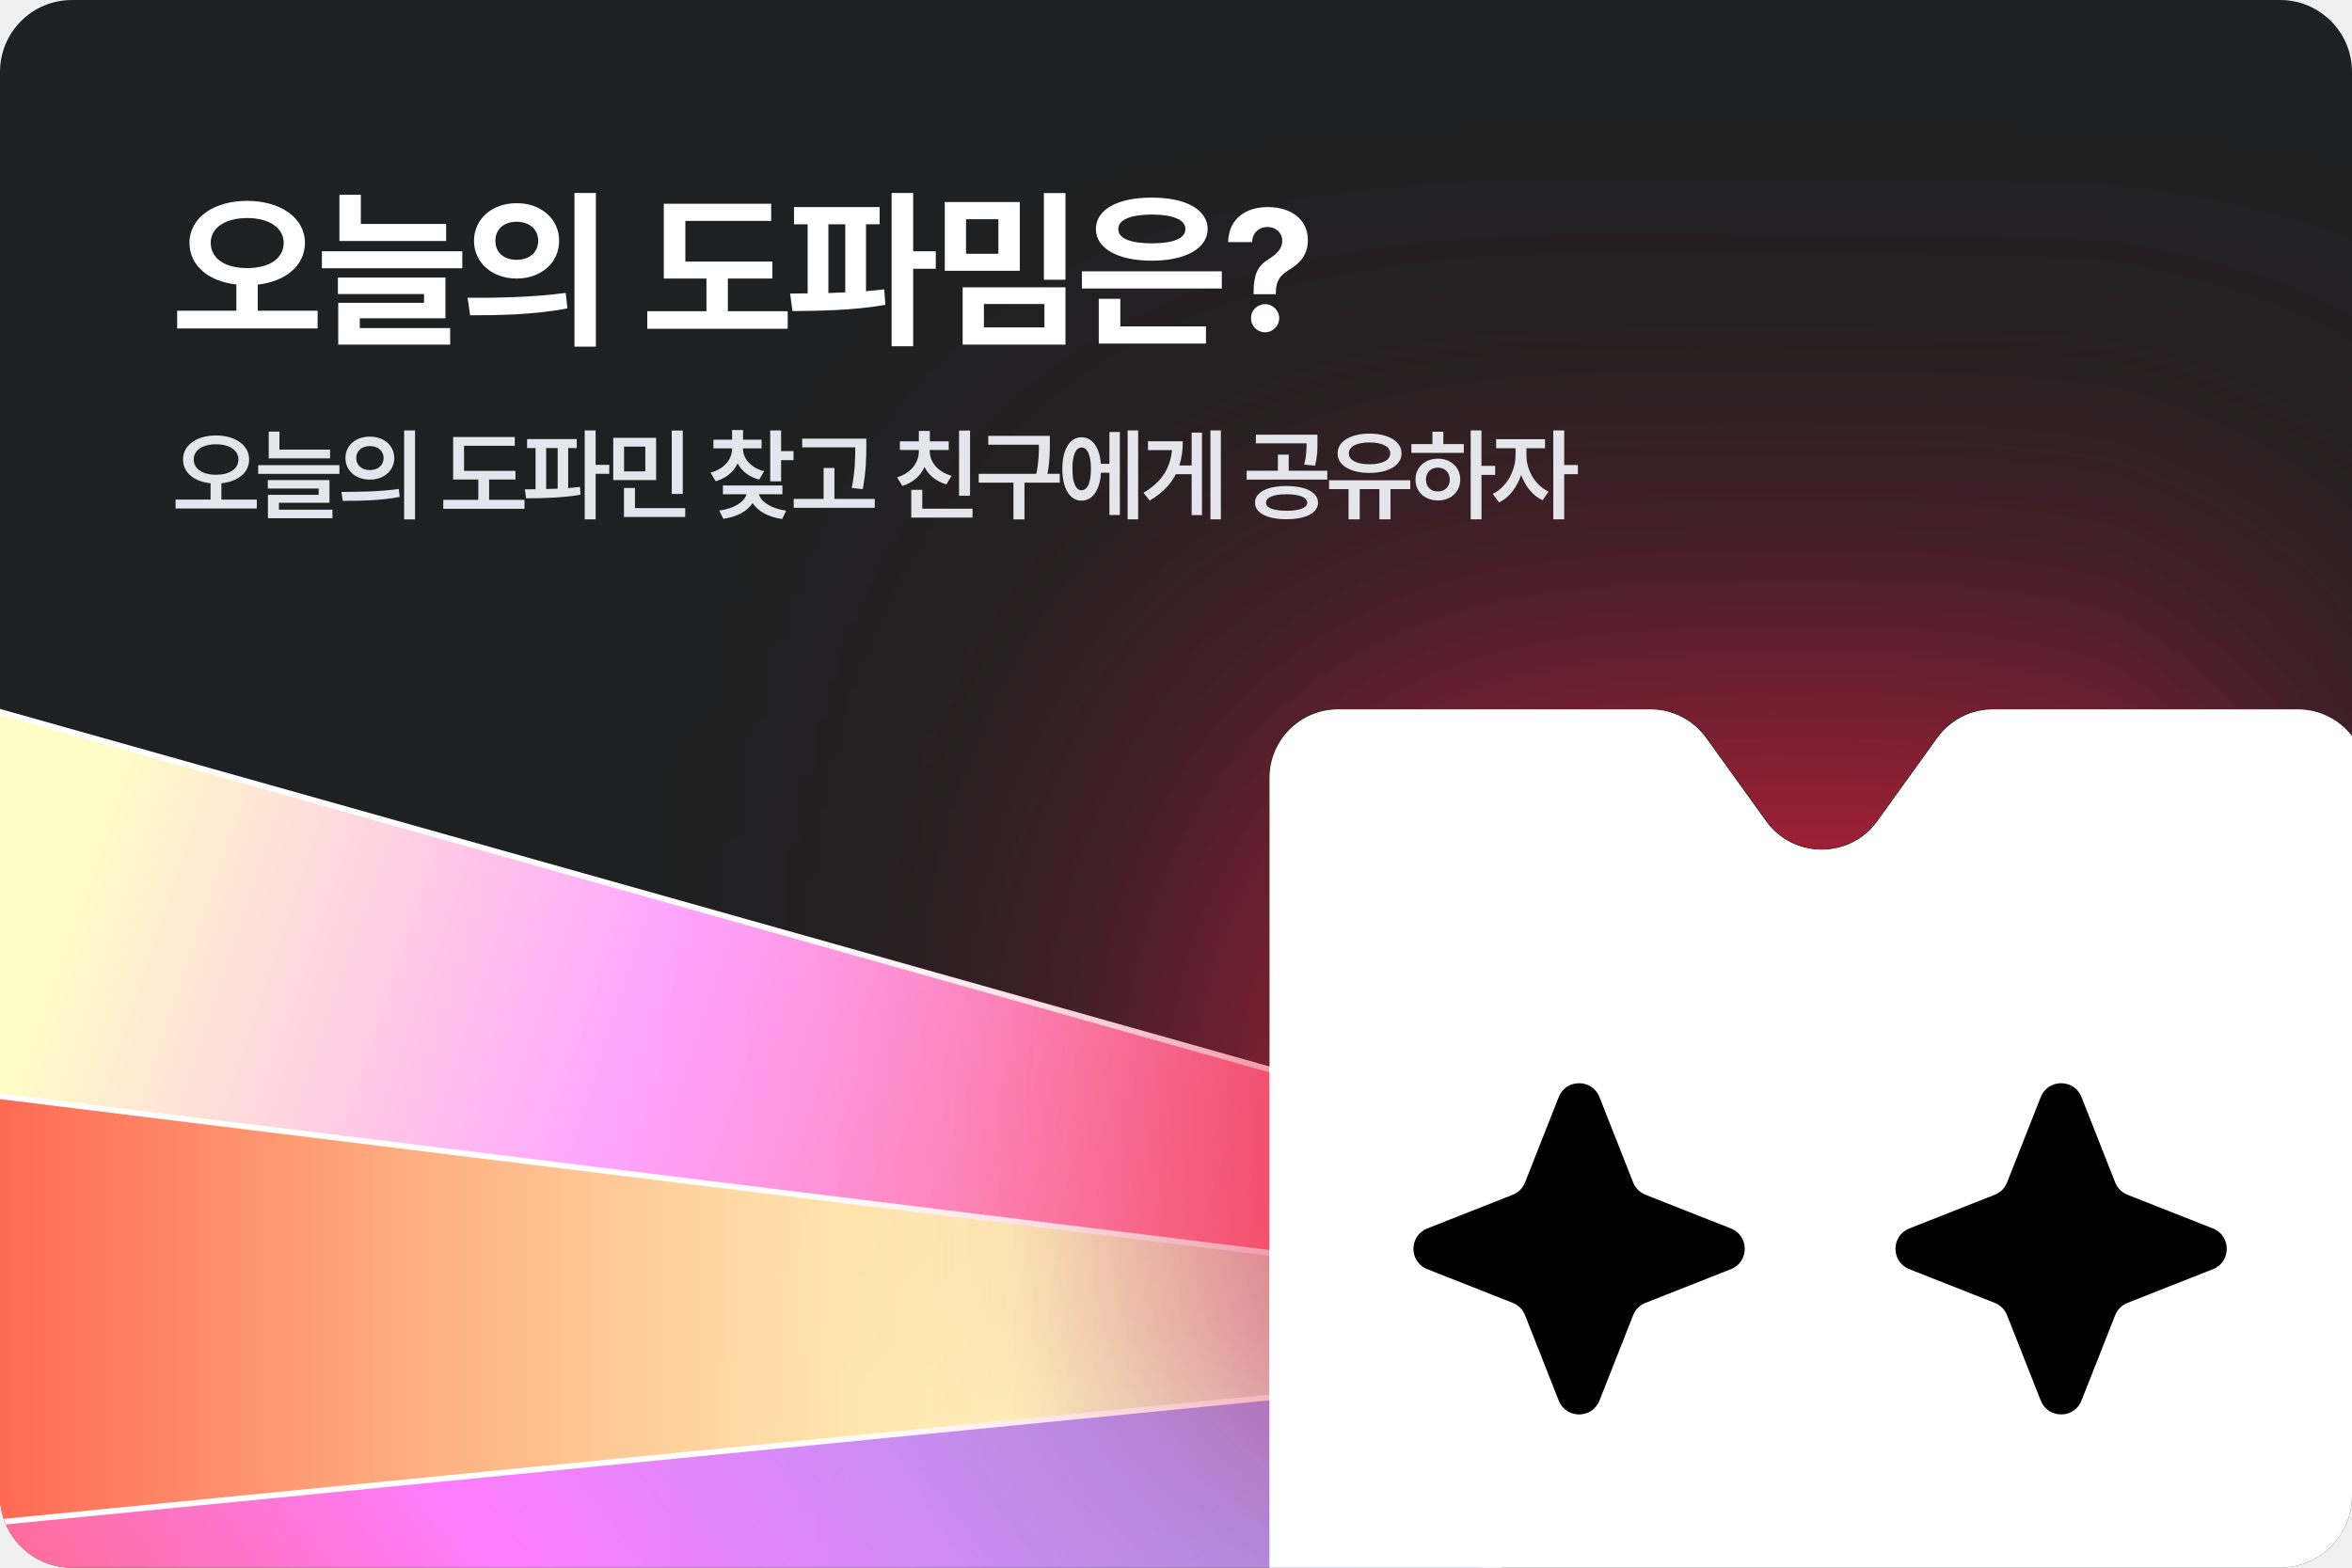
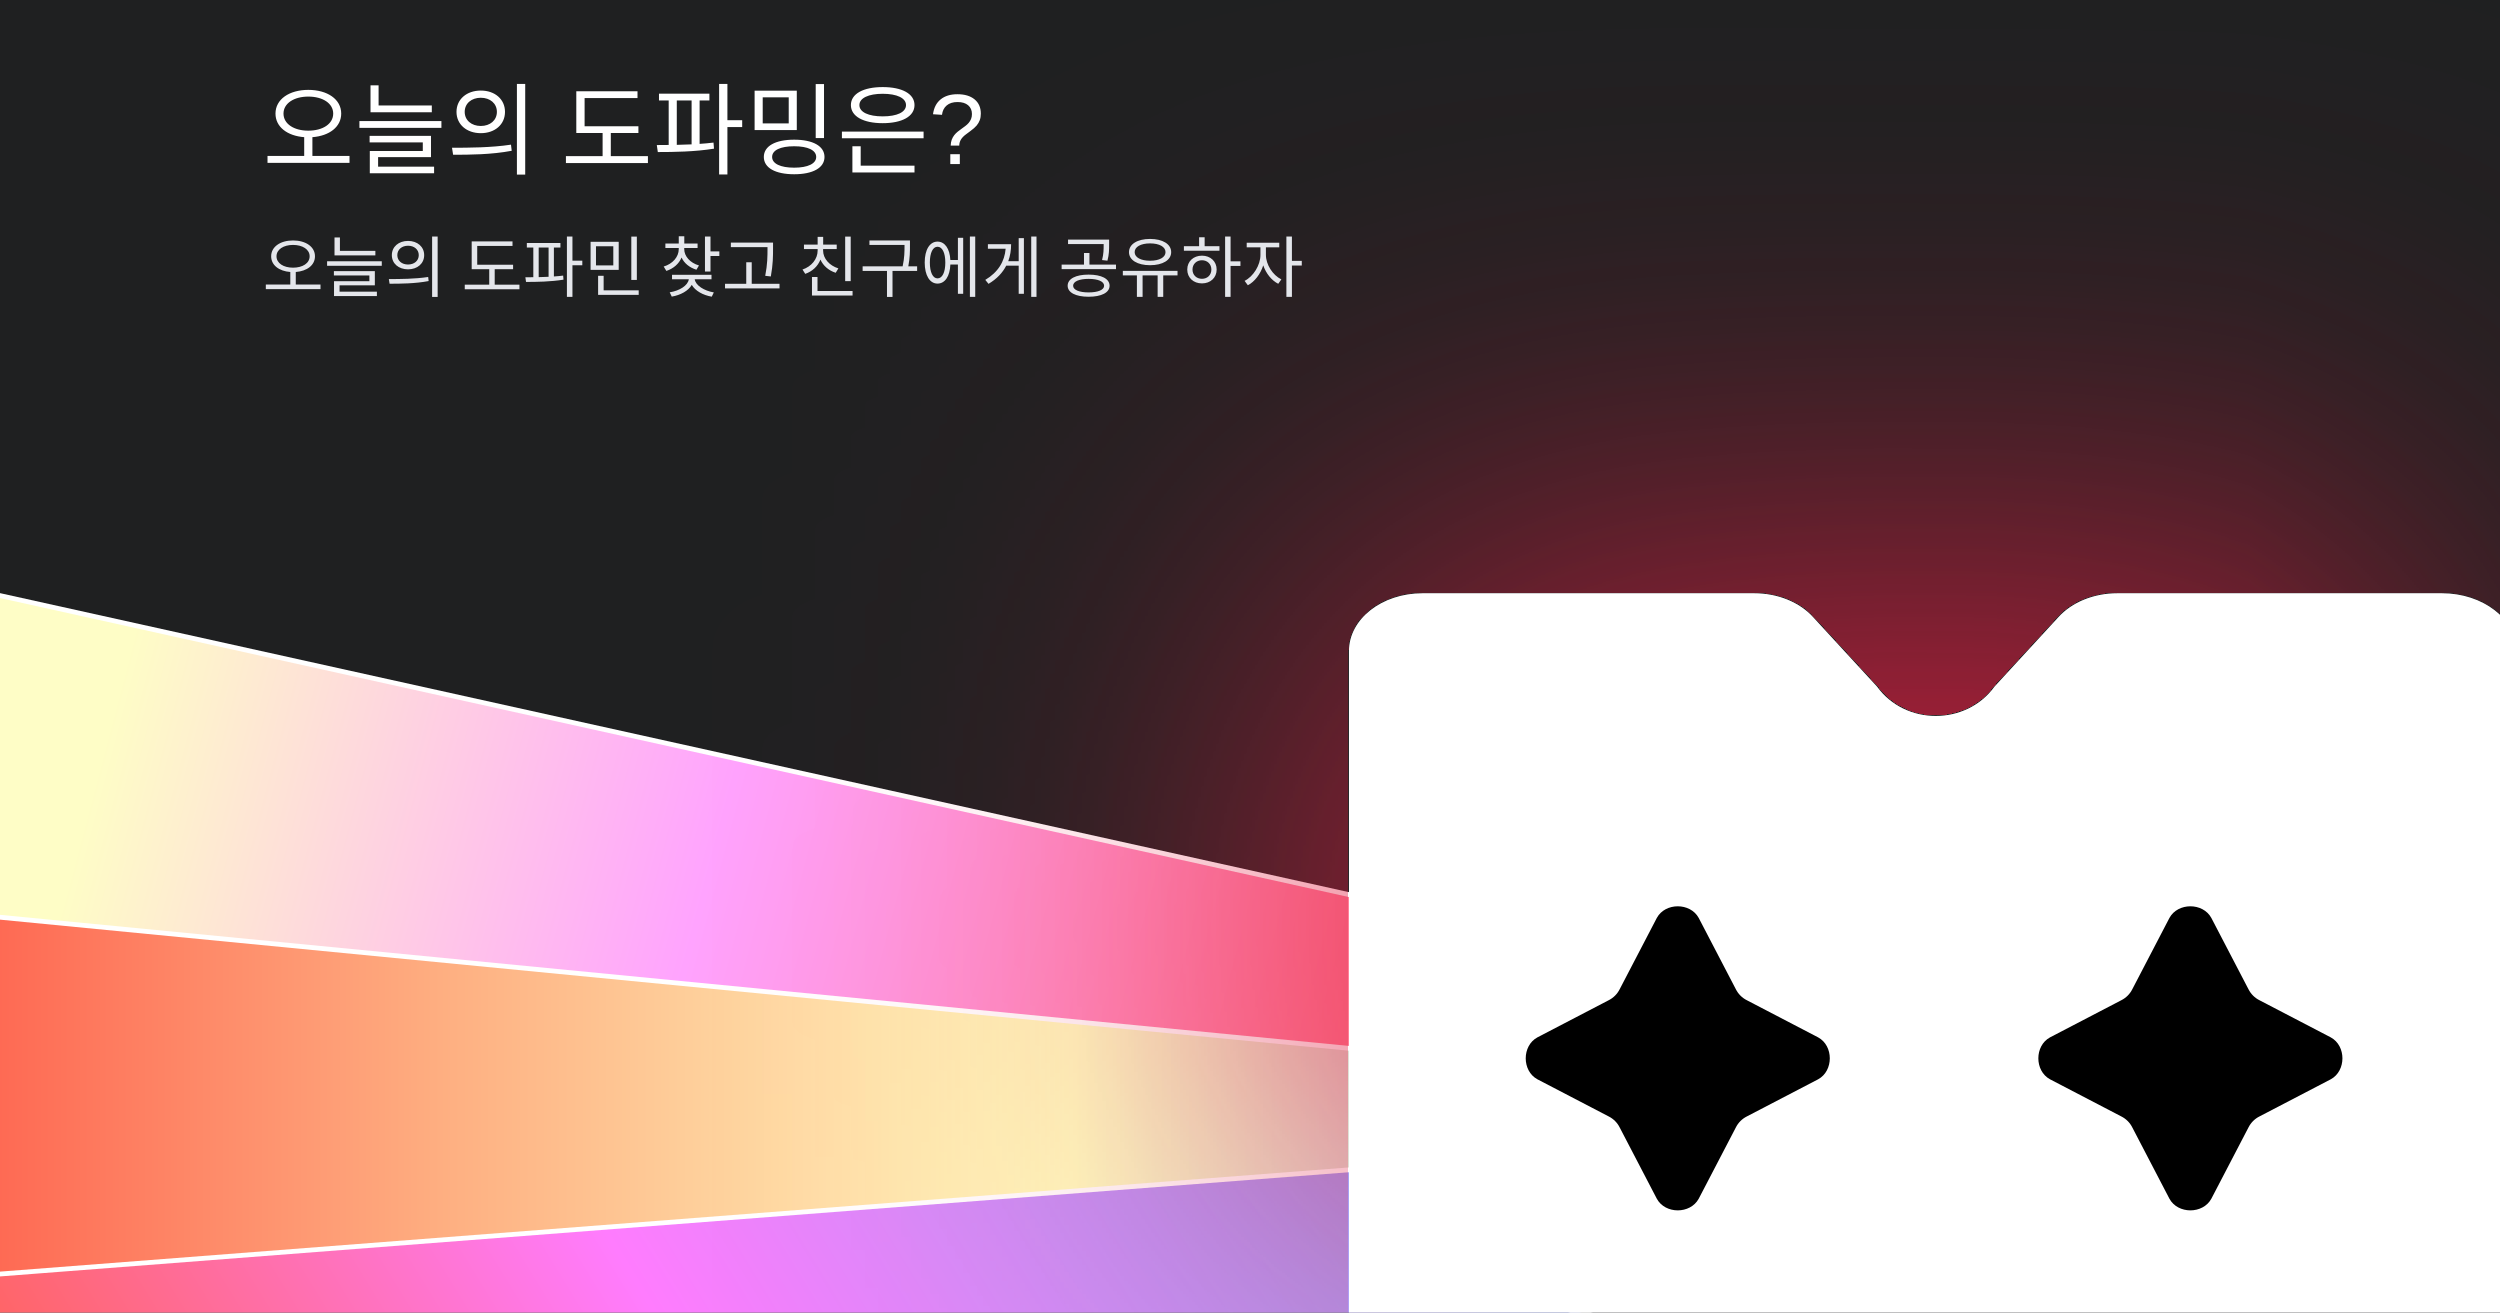
- <svg xmlns="http://www.w3.org/2000/svg" width="327" height="218" viewBox="0 0 327 218" fill="none">
+ <svg xmlns="http://www.w3.org/2000/svg" width="1200" height="630" viewBox="0 0 1200 630" fill="none">
  <g clip-path="url(#clip0_1325_7277)">
-     <rect width="327" height="218" rx="10" fill="#1F2021" />
-     <path d="M-3.5 98.009L252.641 170.159V184.009L-3.5 152.443V98.009Z" fill="url(#paint0_linear_1325_7277)" stroke="white" stroke-width="0.795" />
-     <path d="M252.641 205.461V184.033L-3.061 153.009L-3.5 214.097V276.009L252.641 205.461Z" fill="url(#paint1_linear_1325_7277)" stroke="white" stroke-width="0.795" />
-     <path d="M252.641 186.848V183.622L-3.5 152.009V212.009L252.641 186.848Z" fill="url(#paint2_linear_1325_7277)" stroke="white" stroke-width="0.795" />
+     <rect width="1200" height="630" fill="#1F2021" />
+     <path d="M-12.852 283.027L927.344 491.459V531.527L-12.852 440.279V283.027Z" fill="url(#paint0_linear_1325_7277)" stroke="white" stroke-width="2.3" />
+     <path d="M927.344 593.333V531.596L-11.242 441.926L-12.852 618.503V797.027L927.344 593.333Z" fill="url(#paint1_linear_1325_7277)" stroke="white" stroke-width="2.3" />
+     <path d="M927.344 539.889V530.402L-12.852 439.027V612.527L927.344 539.889Z" fill="url(#paint2_linear_1325_7277)" stroke="white" stroke-width="2.3" />
    <g filter="url(#filter0_d_1325_7277)">
-       <path d="M328.993 241.597C328.993 246.865 324.723 251.135 319.455 251.135H306.535C303.468 251.135 300.587 249.66 298.795 247.17L290.46 235.594C286.654 230.307 278.785 230.307 274.979 235.594L266.644 247.17C264.851 249.66 261.971 251.135 258.903 251.135H247.642C244.574 251.135 241.694 249.66 239.901 247.17L231.566 235.594C227.759 230.307 219.891 230.307 216.085 235.594L207.75 247.17C205.958 249.66 203.077 251.135 200.01 251.135H186.038C180.77 251.135 176.5 246.865 176.5 241.597V108.18C176.5 102.912 180.77 98.642 186.038 98.642H229.456C232.524 98.642 235.404 100.117 237.197 102.607L245.532 114.183C249.338 119.47 257.207 119.47 261.013 114.183L269.347 102.607C271.14 100.117 274.02 98.642 277.088 98.642H319.455C324.723 98.642 328.993 102.912 328.993 108.18V241.597Z" fill="white" />
+       <path d="M1207.97 697.727C1207.97 713.139 1191.65 725.5 1172.17 725.5H1124.96C1113.72 725.5 1103.15 721.244 1096.58 713.934L1066.02 680.717C1052.4 661.889 1023.21 661.889 1009.59 680.717L979.027 713.934C972.461 721.244 961.891 725.5 950.645 725.5H908.688C897.441 725.5 886.871 721.244 880.305 713.934L849.742 680.717C836.117 661.889 806.934 661.889 793.309 680.717L762.746 713.934C756.18 721.244 745.609 725.5 734.363 725.5H682.807C663.324 725.5 647.5 713.139 647.5 697.727V312.52C647.5 297.108 663.324 284.747 682.807 284.747H842.008C853.254 284.747 863.824 289.003 870.391 296.313L900.953 329.53C914.578 348.358 943.762 348.358 957.387 329.53L987.949 296.313C994.516 289.003 1005.09 284.747 1016.33 284.747H1172.17C1191.65 284.747 1207.97 297.108 1207.97 312.52V697.727Z" fill="white" />
    </g>
-     <path d="M216.71 152.557C217.724 149.986 221.362 149.986 222.375 152.557L227.058 164.428C227.367 165.213 227.988 165.834 228.773 166.144L240.645 170.826C243.215 171.84 243.215 175.478 240.645 176.492L228.773 181.174C227.988 181.483 227.367 182.105 227.058 182.889L222.375 194.761C221.362 197.332 217.724 197.332 216.71 194.761L212.028 182.889C211.718 182.105 211.097 181.483 210.312 181.174L198.44 176.492C195.87 175.478 195.87 171.84 198.44 170.826L210.312 166.144C211.097 165.834 211.718 165.213 212.028 164.428L216.71 152.557Z" fill="black" />
-     <path d="M283.726 152.557C284.74 149.986 288.378 149.986 289.391 152.557L294.074 164.428C294.383 165.213 295.004 165.834 295.789 166.144L307.661 170.826C310.231 171.84 310.231 175.478 307.661 176.492L295.789 181.174C295.004 181.483 294.383 182.105 294.074 182.889L289.391 194.761C288.378 197.332 284.74 197.332 283.726 194.761L279.044 182.889C278.734 182.105 278.113 181.483 277.328 181.174L265.456 176.492C262.886 175.478 262.886 171.84 265.456 170.826L277.328 166.144C278.113 165.834 278.734 165.213 279.044 164.428L283.726 152.557Z" fill="black" />
-     <path d="M34.359 27.93C38.953 27.93 42.375 30.25 42.398 33.766C42.375 36.977 39.668 39.145 35.836 39.578V43.211H44.156V45.672H24.633V43.211H32.859V39.555C29.039 39.145 26.344 36.965 26.344 33.766C26.344 30.25 29.766 27.93 34.359 27.93ZM34.359 30.32C31.383 30.32 29.297 31.633 29.297 33.766C29.297 36.016 31.383 37.281 34.359 37.281C37.359 37.281 39.422 36.016 39.445 33.766C39.422 31.633 37.359 30.32 34.359 30.32ZM62.025 31.141V33.508H47.189V27.086H50.166V31.141H62.025ZM64.275 34.938V37.305H44.752V34.938H64.275ZM61.931 38.594V44.266H50.025V45.625H62.587V47.922H47.025V42.109H58.955V40.891H46.978V38.594H61.931ZM71.831 28.258C75.206 28.234 77.737 30.438 77.737 33.484C77.737 36.555 75.206 38.734 71.831 38.734C68.456 38.734 65.902 36.555 65.902 33.484C65.902 30.438 68.456 28.234 71.831 28.258ZM71.831 30.836C70.144 30.836 68.855 31.82 68.878 33.484C68.855 35.172 70.144 36.133 71.831 36.133C73.519 36.133 74.808 35.172 74.831 33.484C74.808 31.82 73.542 30.836 71.831 30.836ZM82.847 26.828V48.203H79.87V26.828H82.847ZM65.011 41.406C68.808 41.43 74.081 41.359 78.652 40.727L78.886 42.883C74.152 43.797 69.089 43.844 65.362 43.844L65.011 41.406ZM107.381 36.367V38.734H101.194V43.281H109.514V45.719H89.991V43.281H98.217V38.734H92.287V28.328H107.217V30.719H95.287V36.367H107.381ZM122.297 28.797V31.188H120.398V40.492C121.266 40.422 122.109 40.34 122.93 40.234L123.094 42.391C118.734 43.164 113.836 43.234 110.18 43.258L109.852 40.82L112.289 40.797V31.188H110.391V28.797H122.297ZM126.961 26.828V34.938H130.102V37.375H126.961V48.156H123.961V26.828H126.961ZM115.172 40.75L117.516 40.656V31.188H115.172V40.75ZM141.783 28.094V37.656H131.353V28.094H141.783ZM134.306 30.484V35.289H138.806V30.484H134.306ZM148.134 26.852V38.898H145.134V26.852H148.134ZM148.134 39.953V47.922H133.838V39.953H148.134ZM136.791 42.273V45.531H145.205V42.273H136.791ZM169.87 37.727V40.117H150.417V37.727H169.87ZM167.667 45.391V47.781H152.761V41.547H155.761V45.391H167.667ZM160.144 27.484C164.808 27.461 167.878 29.125 167.902 31.844C167.878 34.562 164.808 36.25 160.144 36.25C155.433 36.25 152.363 34.562 152.363 31.844C152.363 29.125 155.433 27.461 160.144 27.484ZM160.144 29.828C157.191 29.852 155.456 30.555 155.48 31.844C155.456 33.18 157.191 33.836 160.144 33.836C163.097 33.836 164.808 33.18 164.808 31.844C164.808 30.555 163.097 29.852 160.144 29.828ZM174.286 40.656C174.309 37.75 175.083 36.836 176.489 35.969C177.497 35.312 178.27 34.586 178.27 33.508C178.27 32.336 177.356 31.562 176.231 31.562C175.13 31.562 174.122 32.289 174.075 33.672H170.747C170.817 30.367 173.255 28.797 176.255 28.797C179.512 28.797 181.833 30.508 181.833 33.391C181.833 35.312 180.848 36.555 179.302 37.469C177.989 38.266 177.403 39.016 177.38 40.656V40.914H174.286V40.656ZM175.903 46.211C174.802 46.211 173.911 45.32 173.934 44.242C173.911 43.164 174.802 42.297 175.903 42.297C176.934 42.297 177.848 43.164 177.848 44.242C177.848 45.32 176.934 46.211 175.903 46.211Z" fill="white" />
-     <path d="M30.029 60.555C32.682 60.555 34.637 61.881 34.637 63.891C34.637 65.743 33.044 66.981 30.781 67.199V69.469H35.703V70.713H24.41V69.469H29.277V67.199C27.028 66.981 25.436 65.743 25.449 63.891C25.436 61.881 27.391 60.555 30.029 60.555ZM30.029 61.785C28.225 61.772 26.926 62.592 26.939 63.891C26.926 65.231 28.225 66.023 30.029 66.023C31.861 66.023 33.147 65.231 33.147 63.891C33.147 62.592 31.861 61.772 30.029 61.785ZM45.89 62.523V63.74H37.359V60.022H38.849V62.523H45.89ZM47.189 64.684V65.9H35.896V64.684H47.189ZM45.808 66.762V69.92H38.781V70.877H46.218V72.066H37.25V68.812H44.304V67.938H37.236V66.762H45.808ZM51.415 60.719C53.37 60.705 54.806 61.949 54.819 63.699C54.806 65.463 53.37 66.693 51.415 66.693C49.474 66.693 48.025 65.463 48.025 63.699C48.025 61.949 49.474 60.705 51.415 60.719ZM51.415 62.031C50.335 62.031 49.529 62.674 49.529 63.699C49.529 64.738 50.335 65.367 51.415 65.367C52.509 65.367 53.329 64.738 53.329 63.699C53.329 62.674 52.509 62.031 51.415 62.031ZM57.704 59.857V72.231H56.187V59.857H57.704ZM47.464 68.402C49.693 68.402 52.782 68.375 55.448 67.992L55.572 69.1C52.796 69.633 49.829 69.647 47.656 69.647L47.464 68.402ZM71.666 65.477V66.68H68.002V69.51H72.924V70.754H61.631V69.51H66.498V66.68H62.998V60.773H71.571V61.99H64.516V65.477H71.666ZM80.186 61.06V62.305H78.996V67.869C79.557 67.821 80.11 67.773 80.637 67.705L80.705 68.799C78.148 69.236 75.291 69.291 73.144 69.291L72.967 68.047L74.457 68.033V62.305H73.281V61.06H80.186ZM82.811 59.857V64.643H84.711V65.887H82.811V72.217H81.293V59.857H82.811ZM75.934 68.006C76.46 67.999 76.993 67.978 77.533 67.951V62.305H75.934V68.006ZM91.22 60.883V66.762H85.259V60.883H91.22ZM86.763 62.1V65.545H89.716V62.1H86.763ZM94.925 59.871V68.689H93.394V59.871H94.925ZM95.267 70.658V71.889H86.75V67.856H88.281V70.658H95.267ZM103.296 62.387C103.296 63.713 104.294 65.012 106.235 65.531L105.552 66.693C104.116 66.317 103.104 65.497 102.557 64.438C102.004 65.6 100.965 66.502 99.509 66.926L98.784 65.723C100.739 65.203 101.778 63.836 101.778 62.387V62.346H99.194V61.143H101.778V59.803H103.309V61.143H105.88V62.346H103.296V62.387ZM108.6 59.857V62.728H110.323V63.986H108.6V66.939H107.083V59.857H108.6ZM108.778 67.514V68.731H105.511C105.798 69.756 107.185 70.713 109.298 71.014L108.751 72.176C106.816 71.902 105.353 71.075 104.636 69.947C103.925 71.068 102.475 71.875 100.561 72.148L100.001 71C102.12 70.706 103.494 69.783 103.788 68.731H100.507V67.514H108.778ZM120.442 60.992V62.182C120.428 63.713 120.428 65.436 119.95 68.019L118.418 67.856C118.897 65.449 118.897 63.692 118.911 62.209H111.528V60.992H120.442ZM121.618 69.373V70.617H110.352V69.373H114.508V65.08H116.012V69.373H121.618ZM134.869 59.871V68.936H133.338V59.871H134.869ZM135.211 70.74V71.971H126.693V68.115H128.224V70.74H135.211ZM129.263 62.742C129.263 64.205 130.33 65.6 132.298 66.16L131.574 67.363C130.131 66.939 129.099 66.064 128.539 64.943C127.978 66.16 126.932 67.117 125.463 67.568L124.724 66.379C126.707 65.777 127.746 64.301 127.746 62.742V62.578H125.107V61.375H127.746V59.926H129.277V61.375H131.902V62.578H129.263V62.742ZM145.958 60.609V61.717C145.958 62.872 145.958 64.137 145.63 65.887H147.339V67.117H142.431V72.231H140.9V67.117H136.073V65.887H144.085C144.427 64.205 144.441 62.947 144.441 61.84H137.4V60.609H145.958ZM158.237 59.857V72.217H156.774V59.857H158.237ZM155.694 60.076V71.615H154.245V65.736H153.069C152.926 68.143 151.893 69.633 150.362 69.619C148.749 69.633 147.696 67.924 147.696 65.203C147.696 62.482 148.749 60.801 150.362 60.801C151.859 60.801 152.878 62.195 153.055 64.506H154.245V60.076H155.694ZM150.362 62.236C149.583 62.223 149.091 63.275 149.104 65.203C149.091 67.131 149.583 68.184 150.362 68.17C151.182 68.184 151.675 67.131 151.675 65.203C151.675 63.275 151.182 62.223 150.362 62.236ZM169.737 59.857V72.217H168.288V59.857H169.737ZM167.112 60.158V71.629H165.676V65.941H163.475C162.75 67.363 161.588 68.594 159.838 69.606L158.977 68.525C161.54 67.015 162.709 65.08 162.942 62.592H159.606V61.361H164.446C164.446 62.558 164.302 63.679 163.967 64.725H165.676V60.158H167.112ZM178.859 67.582C181.539 67.596 183.234 68.443 183.248 69.906C183.234 71.342 181.539 72.203 178.859 72.203C176.193 72.203 174.484 71.342 174.484 69.906C174.484 68.443 176.193 67.596 178.859 67.582ZM178.859 68.731C177.082 68.731 176.002 69.154 176.015 69.906C176.002 70.631 177.082 71.027 178.859 71.027C180.65 71.027 181.73 70.631 181.744 69.906C181.73 69.154 180.65 68.731 178.859 68.731ZM183.166 60.445V61.471C183.166 62.441 183.166 63.48 182.824 64.752L181.32 64.615C181.628 63.412 181.648 62.544 181.648 61.648H174.607V60.445H183.166ZM184.533 65.463V66.693H173.322V65.463H177.67V63.221H179.173V65.463H184.533ZM196.073 66.789V68.019H193.325V72.217H191.78V68.019H189.046V72.217H187.488V68.019H184.78V66.789H196.073ZM190.4 60.295C193.025 60.309 194.857 61.375 194.857 63.057C194.857 64.711 193.025 65.764 190.4 65.764C187.761 65.764 185.956 64.711 185.97 63.057C185.956 61.375 187.761 60.309 190.4 60.295ZM190.4 61.525C188.65 61.525 187.515 62.086 187.529 63.057C187.515 64 188.65 64.561 190.4 64.561C192.15 64.561 193.284 64 193.284 63.057C193.284 62.086 192.15 61.525 190.4 61.525ZM205.973 59.857V64.779H207.874V66.037H205.973V72.217H204.47V59.857H205.973ZM203.512 61.758V62.975H196.225V61.758H199.151V60.035H200.669V61.758H203.512ZM199.917 63.781C201.694 63.781 203.02 64.984 203.02 66.693C203.02 68.402 201.694 69.592 199.917 69.592C198.112 69.592 196.786 68.402 196.8 66.693C196.786 64.984 198.112 63.781 199.917 63.781ZM199.917 65.025C198.946 65.025 198.249 65.682 198.249 66.693C198.249 67.705 198.946 68.348 199.917 68.334C200.86 68.348 201.557 67.705 201.571 66.693C201.557 65.682 200.86 65.025 199.917 65.025ZM212.223 63.371C212.223 65.285 213.358 67.459 215.313 68.361L214.465 69.564C213.071 68.908 212.038 67.582 211.485 66.037C210.924 67.732 209.844 69.182 208.422 69.865L207.534 68.676C209.502 67.746 210.692 65.422 210.705 63.371V62.332H208.012V61.074H214.807V62.332H212.223V63.371ZM217.473 59.857V64.67H219.373V65.941H217.473V72.217H215.955V59.857H217.473Z" fill="#E4E6EB" />
+     <path d="M795.273 440.607C799.324 433.159 811.328 433.159 815.379 440.607L833.211 474.836C834.348 477.115 836.211 478.978 838.49 480.115L872.719 497.947C880.168 501.998 880.168 514.002 872.719 518.053L838.49 535.885C836.211 537.022 834.348 538.885 833.211 541.164L815.379 575.393C811.328 582.841 799.324 582.841 795.273 575.393L777.441 541.164C776.304 538.885 774.441 537.022 772.162 535.885L737.934 518.053C730.485 514.002 730.485 501.998 737.934 497.947L772.162 480.115C774.441 478.978 776.304 477.115 777.441 474.836L795.273 440.607Z" fill="black" />
+     <path d="M1041.33 440.607C1045.38 433.159 1057.39 433.159 1061.44 440.607L1079.27 474.836C1080.41 477.115 1082.27 478.978 1084.55 480.115L1118.78 497.947C1126.23 501.998 1126.23 514.002 1118.78 518.053L1084.55 535.885C1082.27 537.022 1080.41 538.885 1079.27 541.164L1061.44 575.393C1057.39 582.841 1045.38 582.841 1041.33 575.393L1023.5 541.164C1022.36 538.885 1020.5 537.022 1018.22 535.885L983.992 518.053C976.543 514.002 976.543 501.998 983.992 497.947L1018.22 480.115C1020.5 478.978 1022.36 477.115 1023.5 474.836L1041.33 440.607Z" fill="black" />
+     <text x="126" y="80" font-family="Arial" font-size="48" fill="white">오늘의 도파밍은?</text>
+     <text x="126" y="140" font-family="Arial" font-size="32" fill="#E4E6EB">오늘의 도파민 찾고 친구에게 공유하자</text>
  </g>
  <defs>
-     <filter id="filter0_d_1325_7277" x="72.964" y="-4.894" width="359.566" height="359.566" filterUnits="userSpaceOnUse" color-interpolation-filters="sRGB">
+     <filter id="filter0_d_1325_7277" x="267.964" y="-14.247" width="1319.57" height="1039.57" filterUnits="userSpaceOnUse" color-interpolation-filters="sRGB">
      <feFlood flood-opacity="0" result="BackgroundImageFix" />
      <feColorMatrix in="SourceAlpha" type="matrix" values="0 0 0 0 0 0 0 0 0 0 0 0 0 0 0 0 0 0 127 0" result="hardAlpha" />
      <feOffset />
-       <feGaussianBlur stdDeviation="51.768" />
+       <feGaussianBlur stdDeviation="149.768" />
      <feComposite in2="hardAlpha" operator="out" />
      <feColorMatrix type="matrix" values="0 0 0 0 0.886 0 0 0 0 0.118 0 0 0 0 0.259 0 0 0 1 0" />
      <feBlend mode="normal" in2="BackgroundImageFix" result="effect1_dropShadow_1325_7277" />
      <feBlend mode="normal" in="SourceGraphic" in2="effect1_dropShadow_1325_7277" result="shape" />
    </filter>
-     <linearGradient id="paint0_linear_1325_7277" x1="286.911" y1="183.687" x2="19.733" y2="94.006" gradientUnits="userSpaceOnUse">
+     <linearGradient id="paint0_linear_1325_7277" x1="1053.34" y1="530.598" x2="72.39" y2="271.516" gradientUnits="userSpaceOnUse">
      <stop stop-color="#93A4F2" />
      <stop offset="0.276" stop-color="#FF6B69" />
      <stop offset="0.707" stop-color="#FFA3FE" />
      <stop offset="1" stop-color="#FEFDC6" />
    </linearGradient>
-     <linearGradient id="paint1_linear_1325_7277" x1="196.404" y1="203.542" x2="-9.358" y2="363.867" gradientUnits="userSpaceOnUse">
+     <linearGradient id="paint1_linear_1325_7277" x1="720.815" y1="587.867" x2="-34.347" y2="1051.21" gradientUnits="userSpaceOnUse">
      <stop stop-color="#93A4F2" />
      <stop offset="0.416" stop-color="#FF7CFE" />
      <stop offset="0.73" stop-color="#FF6462" />
      <stop offset="1" stop-color="#FDAD7C" />
    </linearGradient>
-     <linearGradient id="paint2_linear_1325_7277" x1="252.641" y1="182.009" x2="-3.5" y2="182.009" gradientUnits="userSpaceOnUse">
+     <linearGradient id="paint2_linear_1325_7277" x1="927.344" y1="525.777" x2="-12.852" y2="525.777" gradientUnits="userSpaceOnUse">
      <stop stop-color="#99A2FF" />
      <stop offset="0.438" stop-color="#FFFFC1" />
      <stop offset="0.755" stop-color="#FEB082" />
      <stop offset="1" stop-color="#FE6651" />
    </linearGradient>
    <clipPath id="clip0_1325_7277">
-       <rect width="327" height="218" rx="10" fill="white" />
+       <rect width="1200" height="630" fill="white" />
    </clipPath>
  </defs>
</svg>
